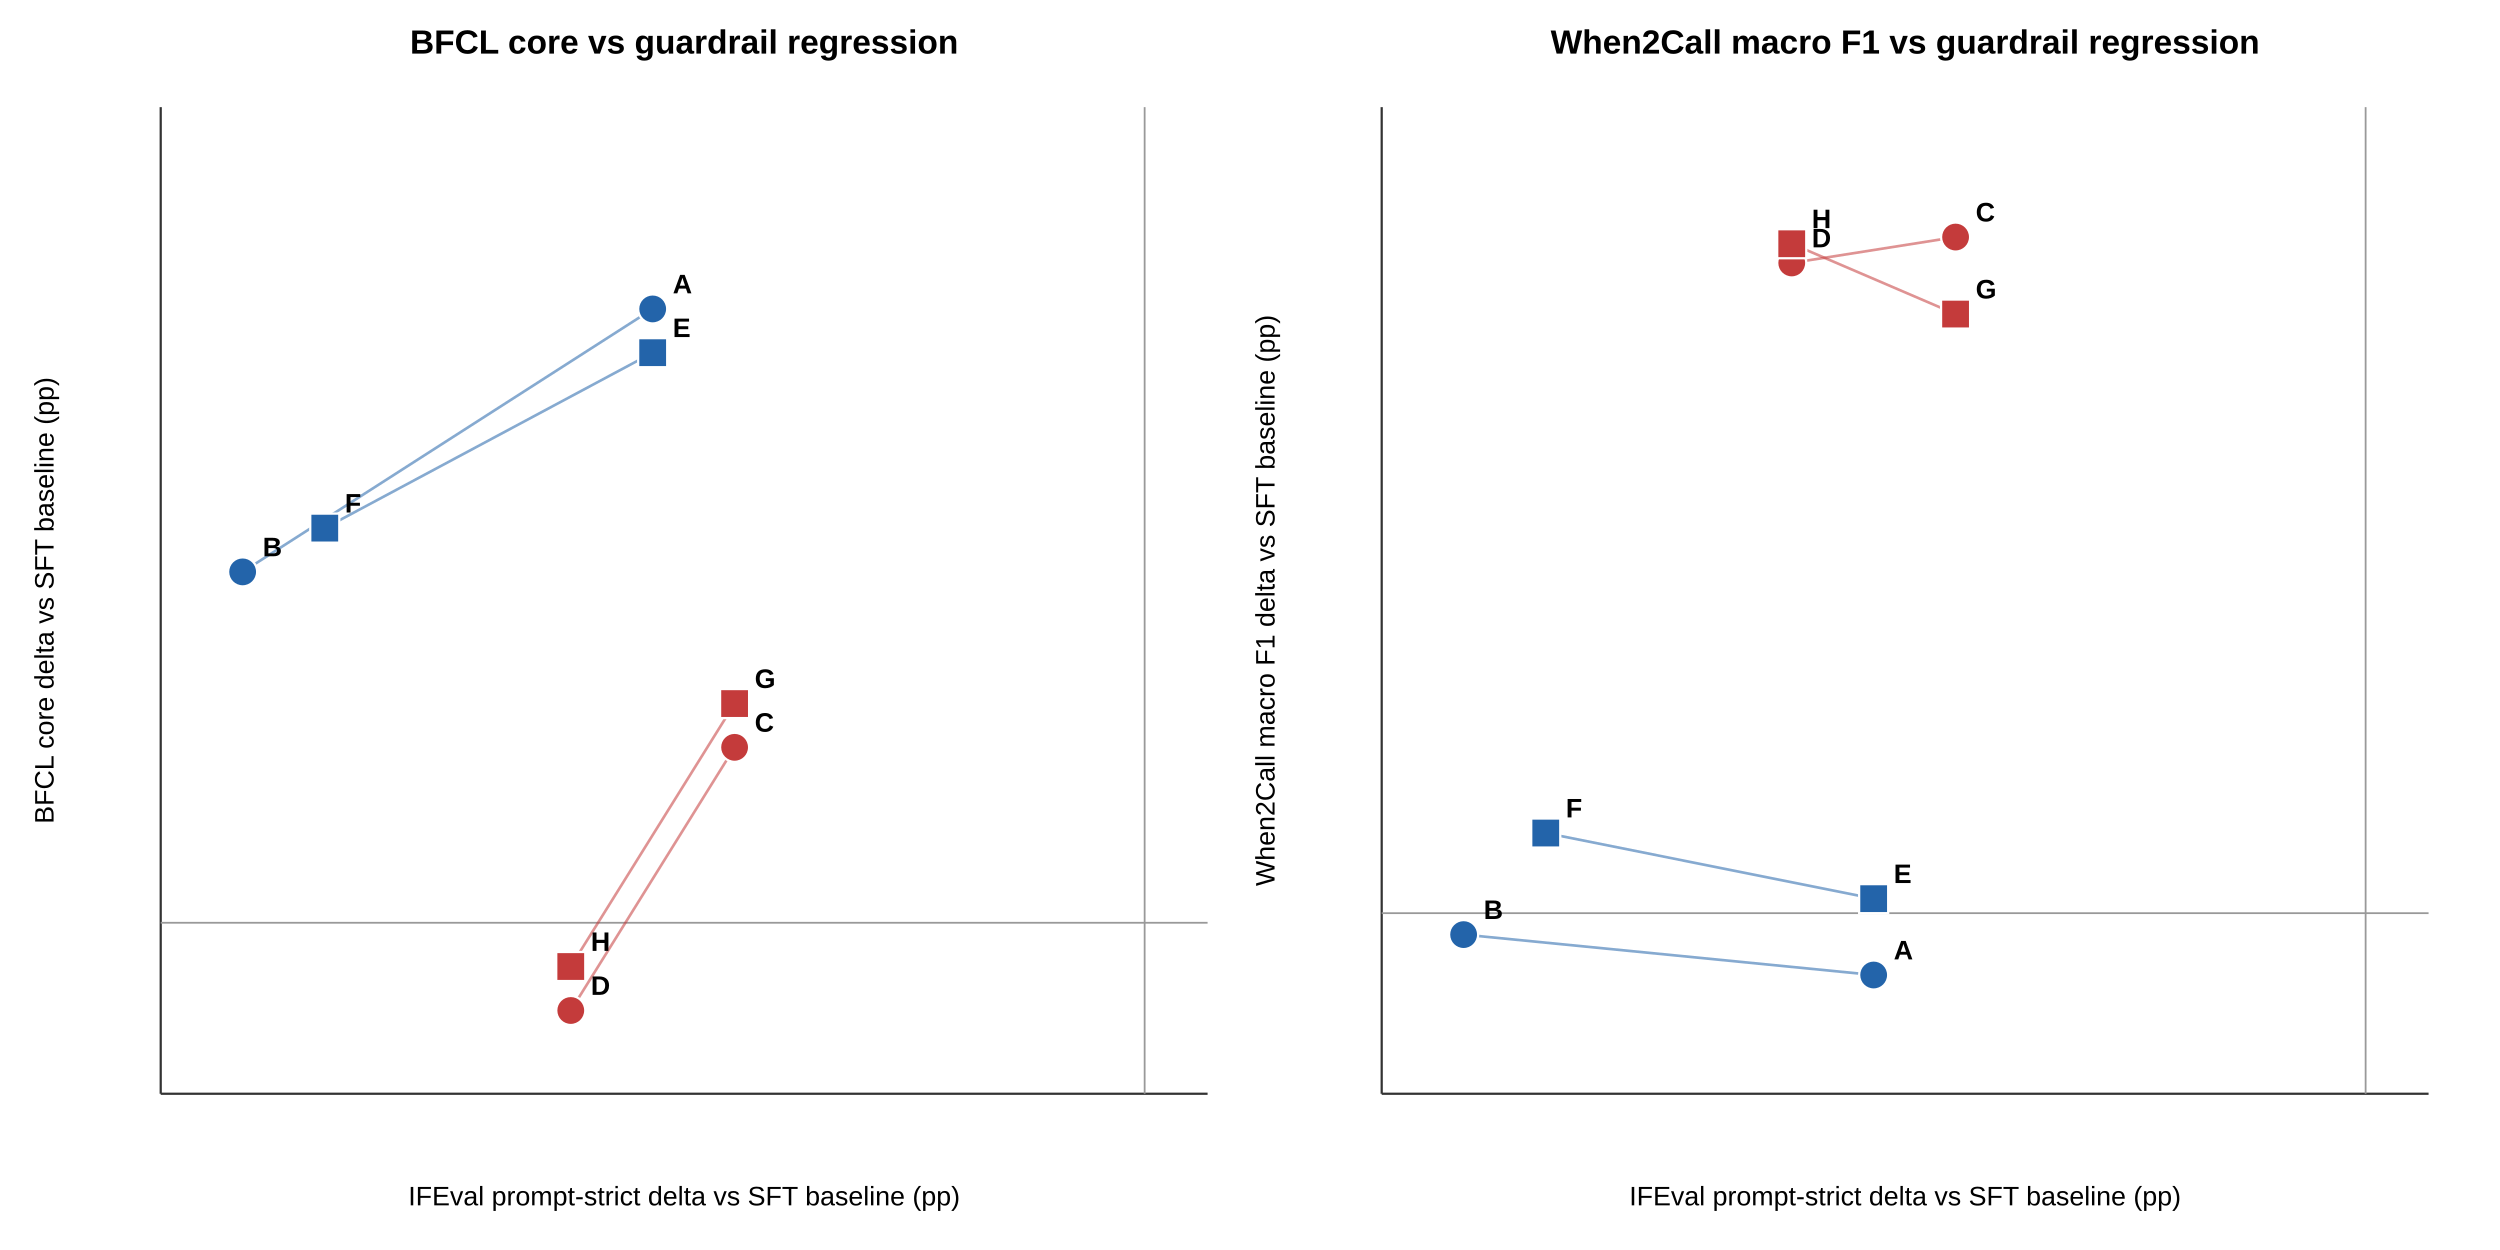
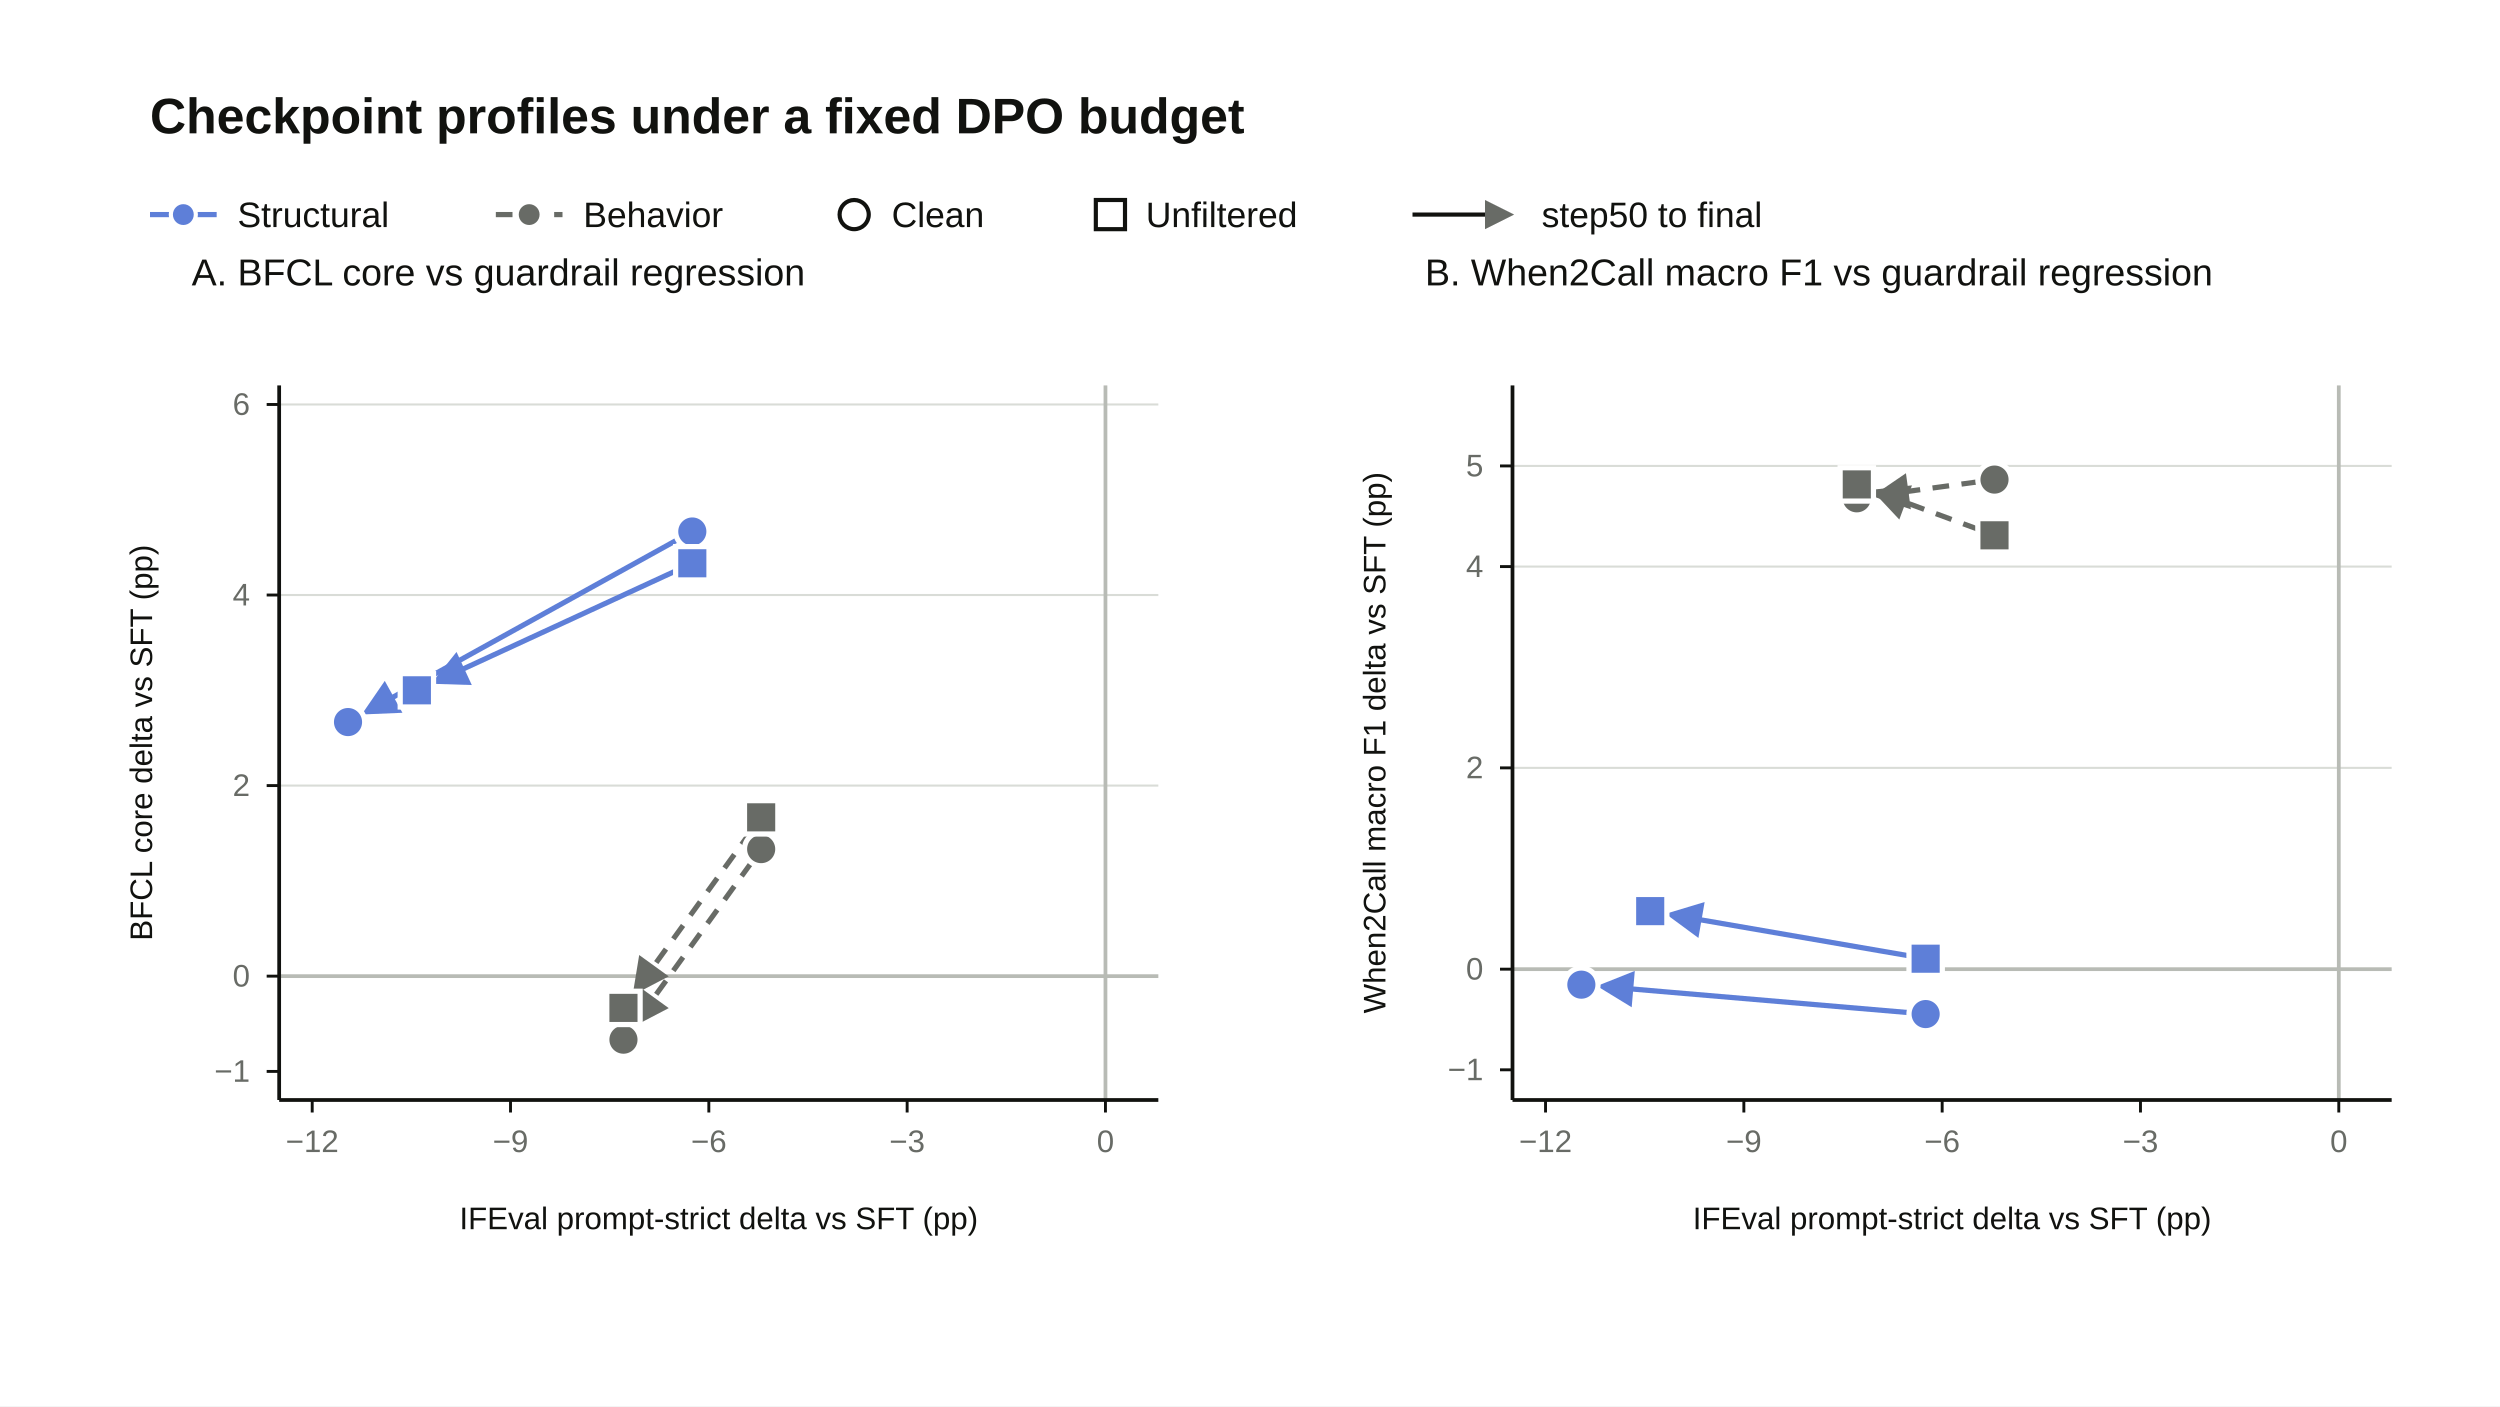
- <svg xmlns="http://www.w3.org/2000/svg" width="1120" height="560" viewBox="0 0 1120 560">
-   <rect width="100%" height="100%" fill="white" />
-   <style>text{font-family:Arial,sans-serif}.title{font-weight:700;font-size:15px}.axis{font-size:12px}.point{font-size:12px;font-weight:700}</style>
-   <text class="title" x="306.5" y="24" text-anchor="middle">BFCL core vs guardrail regression</text>
-   <line x1="72.0" y1="490.0" x2="541.0" y2="490.0" stroke="#333" />
-   <line x1="72.0" y1="48.0" x2="72.0" y2="490.0" stroke="#333" />
-   <line x1="512.8" y1="48.0" x2="512.8" y2="490.0" stroke="#999" stroke-width="0.8" />
-   <line x1="72.0" y1="413.4" x2="541.0" y2="413.4" stroke="#999" stroke-width="0.8" />
-   <text class="axis" x="306.5" y="540" text-anchor="middle">IFEval prompt-strict delta vs SFT baseline (pp)</text>
-   <text class="axis" x="24.0" y="269.0" text-anchor="middle" transform="rotate(-90 24.0 269.0)">BFCL core delta vs SFT baseline (pp)</text>
-   <line x1="292.4" y1="138.4" x2="108.7" y2="256.2" stroke="#2364aa" stroke-width="1.2" opacity="0.55" />
-   <line x1="329.1" y1="334.8" x2="255.7" y2="452.7" stroke="#c43b3b" stroke-width="1.2" opacity="0.55" />
-   <line x1="292.4" y1="158.0" x2="145.5" y2="236.6" stroke="#2364aa" stroke-width="1.2" opacity="0.55" />
-   <line x1="329.1" y1="315.2" x2="255.7" y2="433.0" stroke="#c43b3b" stroke-width="1.2" opacity="0.55" />
-   <circle cx="292.4" cy="138.4" r="6.5" fill="#2364aa" stroke="white" stroke-width="1" />
-   <text class="point" x="301.4" y="131.4">A</text>
-   <circle cx="108.7" cy="256.2" r="6.5" fill="#2364aa" stroke="white" stroke-width="1" />
-   <text class="point" x="117.7" y="249.2">B</text>
-   <circle cx="329.1" cy="334.8" r="6.5" fill="#c43b3b" stroke="white" stroke-width="1" />
-   <text class="point" x="338.1" y="327.8">C</text>
-   <circle cx="255.7" cy="452.7" r="6.5" fill="#c43b3b" stroke="white" stroke-width="1" />
-   <text class="point" x="264.7" y="445.7">D</text>
-   <rect x="285.9" y="151.5" width="13" height="13" fill="#2364aa" stroke="white" stroke-width="1" />
-   <text class="point" x="301.4" y="151.0">E</text>
-   <rect x="139.0" y="230.1" width="13" height="13" fill="#2364aa" stroke="white" stroke-width="1" />
-   <text class="point" x="154.5" y="229.6">F</text>
-   <rect x="322.6" y="308.7" width="13" height="13" fill="#c43b3b" stroke="white" stroke-width="1" />
-   <text class="point" x="338.1" y="308.2">G</text>
-   <rect x="249.2" y="426.5" width="13" height="13" fill="#c43b3b" stroke="white" stroke-width="1" />
-   <text class="point" x="264.7" y="426.0">H</text>
-   <text class="title" x="853.5" y="24" text-anchor="middle">When2Call macro F1 vs guardrail regression</text>
-   <line x1="619.0" y1="490.0" x2="1088.0" y2="490.0" stroke="#333" />
-   <line x1="619.0" y1="48.0" x2="619.0" y2="490.0" stroke="#333" />
-   <line x1="1059.8" y1="48.0" x2="1059.8" y2="490.0" stroke="#999" stroke-width="0.8" />
-   <line x1="619.0" y1="409.1" x2="1088.0" y2="409.1" stroke="#999" stroke-width="0.8" />
-   <text class="axis" x="853.5" y="540" text-anchor="middle">IFEval prompt-strict delta vs SFT baseline (pp)</text>
-   <text class="axis" x="571.0" y="269.0" text-anchor="middle" transform="rotate(-90 571.0 269.0)">When2Call macro F1 delta vs SFT baseline (pp)</text>
-   <line x1="839.4" y1="436.8" x2="655.7" y2="418.7" stroke="#2364aa" stroke-width="1.2" opacity="0.55" />
-   <line x1="876.1" y1="106.2" x2="802.7" y2="117.8" stroke="#c43b3b" stroke-width="1.2" opacity="0.55" />
-   <line x1="839.4" y1="402.6" x2="692.5" y2="373.2" stroke="#2364aa" stroke-width="1.2" opacity="0.55" />
-   <line x1="876.1" y1="140.7" x2="802.7" y2="109.2" stroke="#c43b3b" stroke-width="1.2" opacity="0.55" />
-   <circle cx="839.4" cy="436.8" r="6.5" fill="#2364aa" stroke="white" stroke-width="1" />
-   <text class="point" x="848.4" y="429.8">A</text>
-   <circle cx="655.7" cy="418.7" r="6.5" fill="#2364aa" stroke="white" stroke-width="1" />
-   <text class="point" x="664.7" y="411.7">B</text>
-   <circle cx="876.1" cy="106.2" r="6.5" fill="#c43b3b" stroke="white" stroke-width="1" />
-   <text class="point" x="885.1" y="99.2">C</text>
-   <circle cx="802.7" cy="117.8" r="6.5" fill="#c43b3b" stroke="white" stroke-width="1" />
-   <text class="point" x="811.7" y="110.8">D</text>
-   <rect x="832.9" y="396.1" width="13" height="13" fill="#2364aa" stroke="white" stroke-width="1" />
-   <text class="point" x="848.4" y="395.6">E</text>
-   <rect x="686.0" y="366.7" width="13" height="13" fill="#2364aa" stroke="white" stroke-width="1" />
-   <text class="point" x="701.5" y="366.2">F</text>
-   <rect x="869.6" y="134.2" width="13" height="13" fill="#c43b3b" stroke="white" stroke-width="1" />
-   <text class="point" x="885.1" y="133.7">G</text>
-   <rect x="796.2" y="102.7" width="13" height="13" fill="#c43b3b" stroke="white" stroke-width="1" />
-   <text class="point" x="811.7" y="102.2">H</text>
+ <svg xmlns="http://www.w3.org/2000/svg" width="1200" height="675" viewBox="0 0 1200 675" role="img" aria-labelledby="pareto-title pareto-desc" data-renderer="editorial-systems-figure-v2" data-theme="paper" data-palette="editorial">
+   <defs>
+     <marker id="arrow-blue" viewBox="0 0 10 10" refX="8" refY="5" markerWidth="7" markerHeight="7" orient="auto-start-reverse">
+       <path d="M 0 0 L 10 5 L 0 10 Z" fill="#5E7FD8" />
+     </marker>
+     <marker id="arrow-gray" viewBox="0 0 10 10" refX="8" refY="5" markerWidth="7" markerHeight="7" orient="auto-start-reverse">
+       <path d="M 0 0 L 10 5 L 0 10 Z" fill="#686B66" />
+     </marker>
+   </defs>
+   <rect x="0" y="0" width="1200" height="675" fill="#FFFFFF" />
+   <text class="figure-title" x="72" y="64" font-family="Arial, sans-serif" font-size="24" font-weight="700" fill="#11120F">Checkpoint profiles under a fixed DPO budget</text>
+   <line x1="72" y1="103" x2="104" y2="103" stroke="#5E7FD8" stroke-width="2.5" />
+   <circle cx="88" cy="103" r="6" fill="#5E7FD8" stroke="#FFFFFF" stroke-width="2" />
+   <text class="series-label" x="114" y="109" font-family="Arial, sans-serif" font-size="17" font-weight="400" fill="#11120F">Structural</text>
+   <line x1="238" y1="103" x2="270" y2="103" stroke="#686B66" stroke-width="2.5" stroke-dasharray="8 6" />
+   <circle cx="254" cy="103" r="6" fill="#686B66" stroke="#FFFFFF" stroke-width="2" />
+   <text class="series-label" x="280" y="109" font-family="Arial, sans-serif" font-size="17" font-weight="400" fill="#11120F">Behavior</text>
+   <circle cx="410" cy="103" r="7" fill="#FFFFFF" stroke="#11120F" stroke-width="2" />
+   <text class="series-label" x="428" y="109" font-family="Arial, sans-serif" font-size="17" font-weight="400" fill="#11120F">Clean</text>
+   <rect x="526" y="96" width="14" height="14" fill="#FFFFFF" stroke="#11120F" stroke-width="2" />
+   <text class="series-label" x="550" y="109" font-family="Arial, sans-serif" font-size="17" font-weight="400" fill="#11120F">Unfiltered</text>
+   <line x1="678" y1="103" x2="724" y2="103" stroke="#11120F" stroke-width="2" marker-end="url(#arrow-gray)" />
+   <text class="series-label" x="740" y="109" font-family="Arial, sans-serif" font-size="17" font-weight="400" fill="#11120F">step50 to final</text>
+   <text class="panel-title" x="92" y="137" font-family="Arial, sans-serif" font-size="18" font-weight="400" fill="#11120F">A. BFCL core vs guardrail regression</text>
+   <text class="panel-title" x="684" y="137" font-family="Arial, sans-serif" font-size="18" font-weight="400" fill="#11120F">B. When2Call macro F1 vs guardrail regression</text>
+   <line class="grid-line" x1="134" y1="377.08" x2="556" y2="377.08" stroke="#D9DCD7" stroke-width="1" />
+   <line class="grid-line" x1="134" y1="285.61" x2="556" y2="285.61" stroke="#D9DCD7" stroke-width="1" />
+   <line class="grid-line" x1="134" y1="194.15" x2="556" y2="194.15" stroke="#D9DCD7" stroke-width="1" />
+   <line class="zero-line" x1="134" y1="468.55" x2="556" y2="468.55" stroke="#B8BBB5" stroke-width="1.8" />
+   <line class="zero-line" x1="530.62" y1="185" x2="530.62" y2="528" stroke="#B8BBB5" stroke-width="1.8" />
+   <line class="axis-x" data-axis-id="bfcl" x1="134" y1="528" x2="556" y2="528" stroke="#11120F" stroke-width="1.8" />
+   <line class="axis-y" data-axis-id="bfcl" x1="134" y1="185" x2="134" y2="528" stroke="#11120F" stroke-width="1.8" />
+   <g stroke="#11120F" stroke-width="1.4">
+     <line x1="149.86" y1="528" x2="149.86" y2="534" />
+     <line x1="245.05" y1="528" x2="245.05" y2="534" />
+     <line x1="340.24" y1="528" x2="340.24" y2="534" />
+     <line x1="435.43" y1="528" x2="435.43" y2="534" />
+     <line x1="530.62" y1="528" x2="530.62" y2="534" />
+     <line x1="128" y1="514.28" x2="134" y2="514.28" />
+     <line x1="128" y1="468.55" x2="134" y2="468.55" />
+     <line x1="128" y1="377.08" x2="134" y2="377.08" />
+     <line x1="128" y1="285.61" x2="134" y2="285.61" />
+     <line x1="128" y1="194.15" x2="134" y2="194.15" />
+   </g>
+   <g class="axis-tick" font-family="Arial, sans-serif" font-size="15" font-weight="400" fill="#686B66" text-anchor="middle">
+     <text x="149.86" y="553">−12</text>
+     <text x="245.05" y="553">−9</text>
+     <text x="340.24" y="553">−6</text>
+     <text x="435.43" y="553">−3</text>
+     <text x="530.62" y="553">0</text>
+   </g>
+   <g class="axis-tick" font-family="Arial, sans-serif" font-size="15" font-weight="400" fill="#686B66" text-anchor="end">
+     <text x="120" y="519.28">−1</text>
+     <text x="120" y="473.55">0</text>
+     <text x="120" y="382.08">2</text>
+     <text x="120" y="290.61">4</text>
+     <text x="120" y="199.15">6</text>
+   </g>
+   <text x="345" y="590" font-family="Arial, sans-serif" font-size="15" font-weight="400" fill="#11120F" text-anchor="middle">IFEval prompt-strict delta vs SFT (pp)</text>
+   <text x="73" y="356.5" font-family="Arial, sans-serif" font-size="15" font-weight="400" fill="#11120F" text-anchor="middle" transform="rotate(-90 73 356.5)">BFCL core delta vs SFT (pp)</text>
+   <g fill="none" stroke-width="2.5">
+     <line x1="325.31" y1="259.00" x2="176.68" y2="341.26" stroke="#5E7FD8" marker-end="url(#arrow-blue)" />
+     <line x1="325.04" y1="273.72" x2="210.09" y2="326.74" stroke="#5E7FD8" marker-end="url(#arrow-blue)" />
+     <line x1="360.67" y1="414.05" x2="305.70" y2="490.12" stroke="#686B66" stroke-dasharray="8 6" marker-end="url(#arrow-gray)" />
+     <line x1="360.67" y1="398.81" x2="305.70" y2="474.88" stroke="#686B66" stroke-dasharray="8 6" marker-end="url(#arrow-gray)" />
+   </g>
+   <g class="data-mark" stroke="#FFFFFF" stroke-width="2.5">
+     <circle cx="332.31" cy="255.12" r="8" fill="#5E7FD8" />
+     <circle cx="167.05" cy="346.59" r="8" fill="#5E7FD8" />
+     <circle cx="365.36" cy="407.57" r="8" fill="#686B66" />
+     <circle cx="299.26" cy="499.04" r="8" fill="#686B66" />
+     <rect x="324.31" y="262.37" width="16" height="16" fill="#5E7FD8" />
+     <rect x="192.10" y="323.35" width="16" height="16" fill="#5E7FD8" />
+     <rect x="357.36" y="384.32" width="16" height="16" fill="#686B66" />
+     <rect x="291.26" y="475.79" width="16" height="16" fill="#686B66" />
+   </g>
+   <line class="grid-line" x1="726" y1="368.58" x2="1148" y2="368.58" stroke="#D9DCD7" stroke-width="1" />
+   <line class="grid-line" x1="726" y1="271.96" x2="1148" y2="271.96" stroke="#D9DCD7" stroke-width="1" />
+   <line class="grid-line" x1="726" y1="223.65" x2="1148" y2="223.65" stroke="#D9DCD7" stroke-width="1" />
+   <line class="zero-line" x1="726" y1="465.20" x2="1148" y2="465.20" stroke="#B8BBB5" stroke-width="1.8" />
+   <line class="zero-line" x1="1122.62" y1="185" x2="1122.62" y2="528" stroke="#B8BBB5" stroke-width="1.8" />
+   <line class="axis-x" data-axis-id="when2call" x1="726" y1="528" x2="1148" y2="528" stroke="#11120F" stroke-width="1.8" />
+   <line class="axis-y" data-axis-id="when2call" x1="726" y1="185" x2="726" y2="528" stroke="#11120F" stroke-width="1.8" />
+   <g stroke="#11120F" stroke-width="1.4">
+     <line x1="741.86" y1="528" x2="741.86" y2="534" />
+     <line x1="837.05" y1="528" x2="837.05" y2="534" />
+     <line x1="932.24" y1="528" x2="932.24" y2="534" />
+     <line x1="1027.43" y1="528" x2="1027.43" y2="534" />
+     <line x1="1122.62" y1="528" x2="1122.62" y2="534" />
+     <line x1="720" y1="513.51" x2="726" y2="513.51" />
+     <line x1="720" y1="465.20" x2="726" y2="465.20" />
+     <line x1="720" y1="368.58" x2="726" y2="368.58" />
+     <line x1="720" y1="271.96" x2="726" y2="271.96" />
+     <line x1="720" y1="223.65" x2="726" y2="223.65" />
+   </g>
+   <g class="axis-tick" font-family="Arial, sans-serif" font-size="15" font-weight="400" fill="#686B66" text-anchor="middle">
+     <text x="741.86" y="553">−12</text>
+     <text x="837.05" y="553">−9</text>
+     <text x="932.24" y="553">−6</text>
+     <text x="1027.43" y="553">−3</text>
+     <text x="1122.62" y="553">0</text>
+   </g>
+   <g class="axis-tick" font-family="Arial, sans-serif" font-size="15" font-weight="400" fill="#686B66" text-anchor="end">
+     <text x="712" y="518.51">−1</text>
+     <text x="712" y="470.20">0</text>
+     <text x="712" y="373.58">2</text>
+     <text x="712" y="276.96">4</text>
+     <text x="712" y="228.65">5</text>
+   </g>
+   <text x="937" y="590" font-family="Arial, sans-serif" font-size="15" font-weight="400" fill="#11120F" text-anchor="middle">IFEval prompt-strict delta vs SFT (pp)</text>
+   <text x="665" y="356.5" font-family="Arial, sans-serif" font-size="15" font-weight="400" fill="#11120F" text-anchor="middle" transform="rotate(-90 665 356.5)">When2Call macro F1 delta vs SFT (pp)</text>
+   <g fill="none" stroke-width="2.5">
+     <line x1="916.34" y1="486.07" x2="770.01" y2="473.58" stroke="#5E7FD8" marker-end="url(#arrow-blue)" />
+     <line x1="916.43" y1="458.81" x2="802.94" y2="439.21" stroke="#5E7FD8" marker-end="url(#arrow-blue)" />
+     <line x1="949.43" y1="231.28" x2="902.16" y2="237.70" stroke="#686B66" stroke-dasharray="8 6" marker-end="url(#arrow-gray)" />
+     <line x1="949.86" y1="254.18" x2="901.57" y2="236.33" stroke="#686B66" stroke-dasharray="8 6" marker-end="url(#arrow-gray)" />
+   </g>
+   <g class="data-mark" stroke="#FFFFFF" stroke-width="2.5">
+     <circle cx="924.31" cy="486.75" r="8" fill="#5E7FD8" />
+     <circle cx="759.05" cy="472.64" r="8" fill="#5E7FD8" />
+     <circle cx="957.36" cy="230.20" r="8" fill="#686B66" />
+     <circle cx="891.26" cy="239.19" r="8" fill="#686B66" />
+     <rect x="916.31" y="452.18" width="16" height="16" fill="#5E7FD8" />
+     <rect x="784.10" y="429.34" width="16" height="16" fill="#5E7FD8" />
+     <rect x="949.36" y="248.95" width="16" height="16" fill="#686B66" />
+     <rect x="883.26" y="224.52" width="16" height="16" fill="#686B66" />
+   </g>
</svg>
